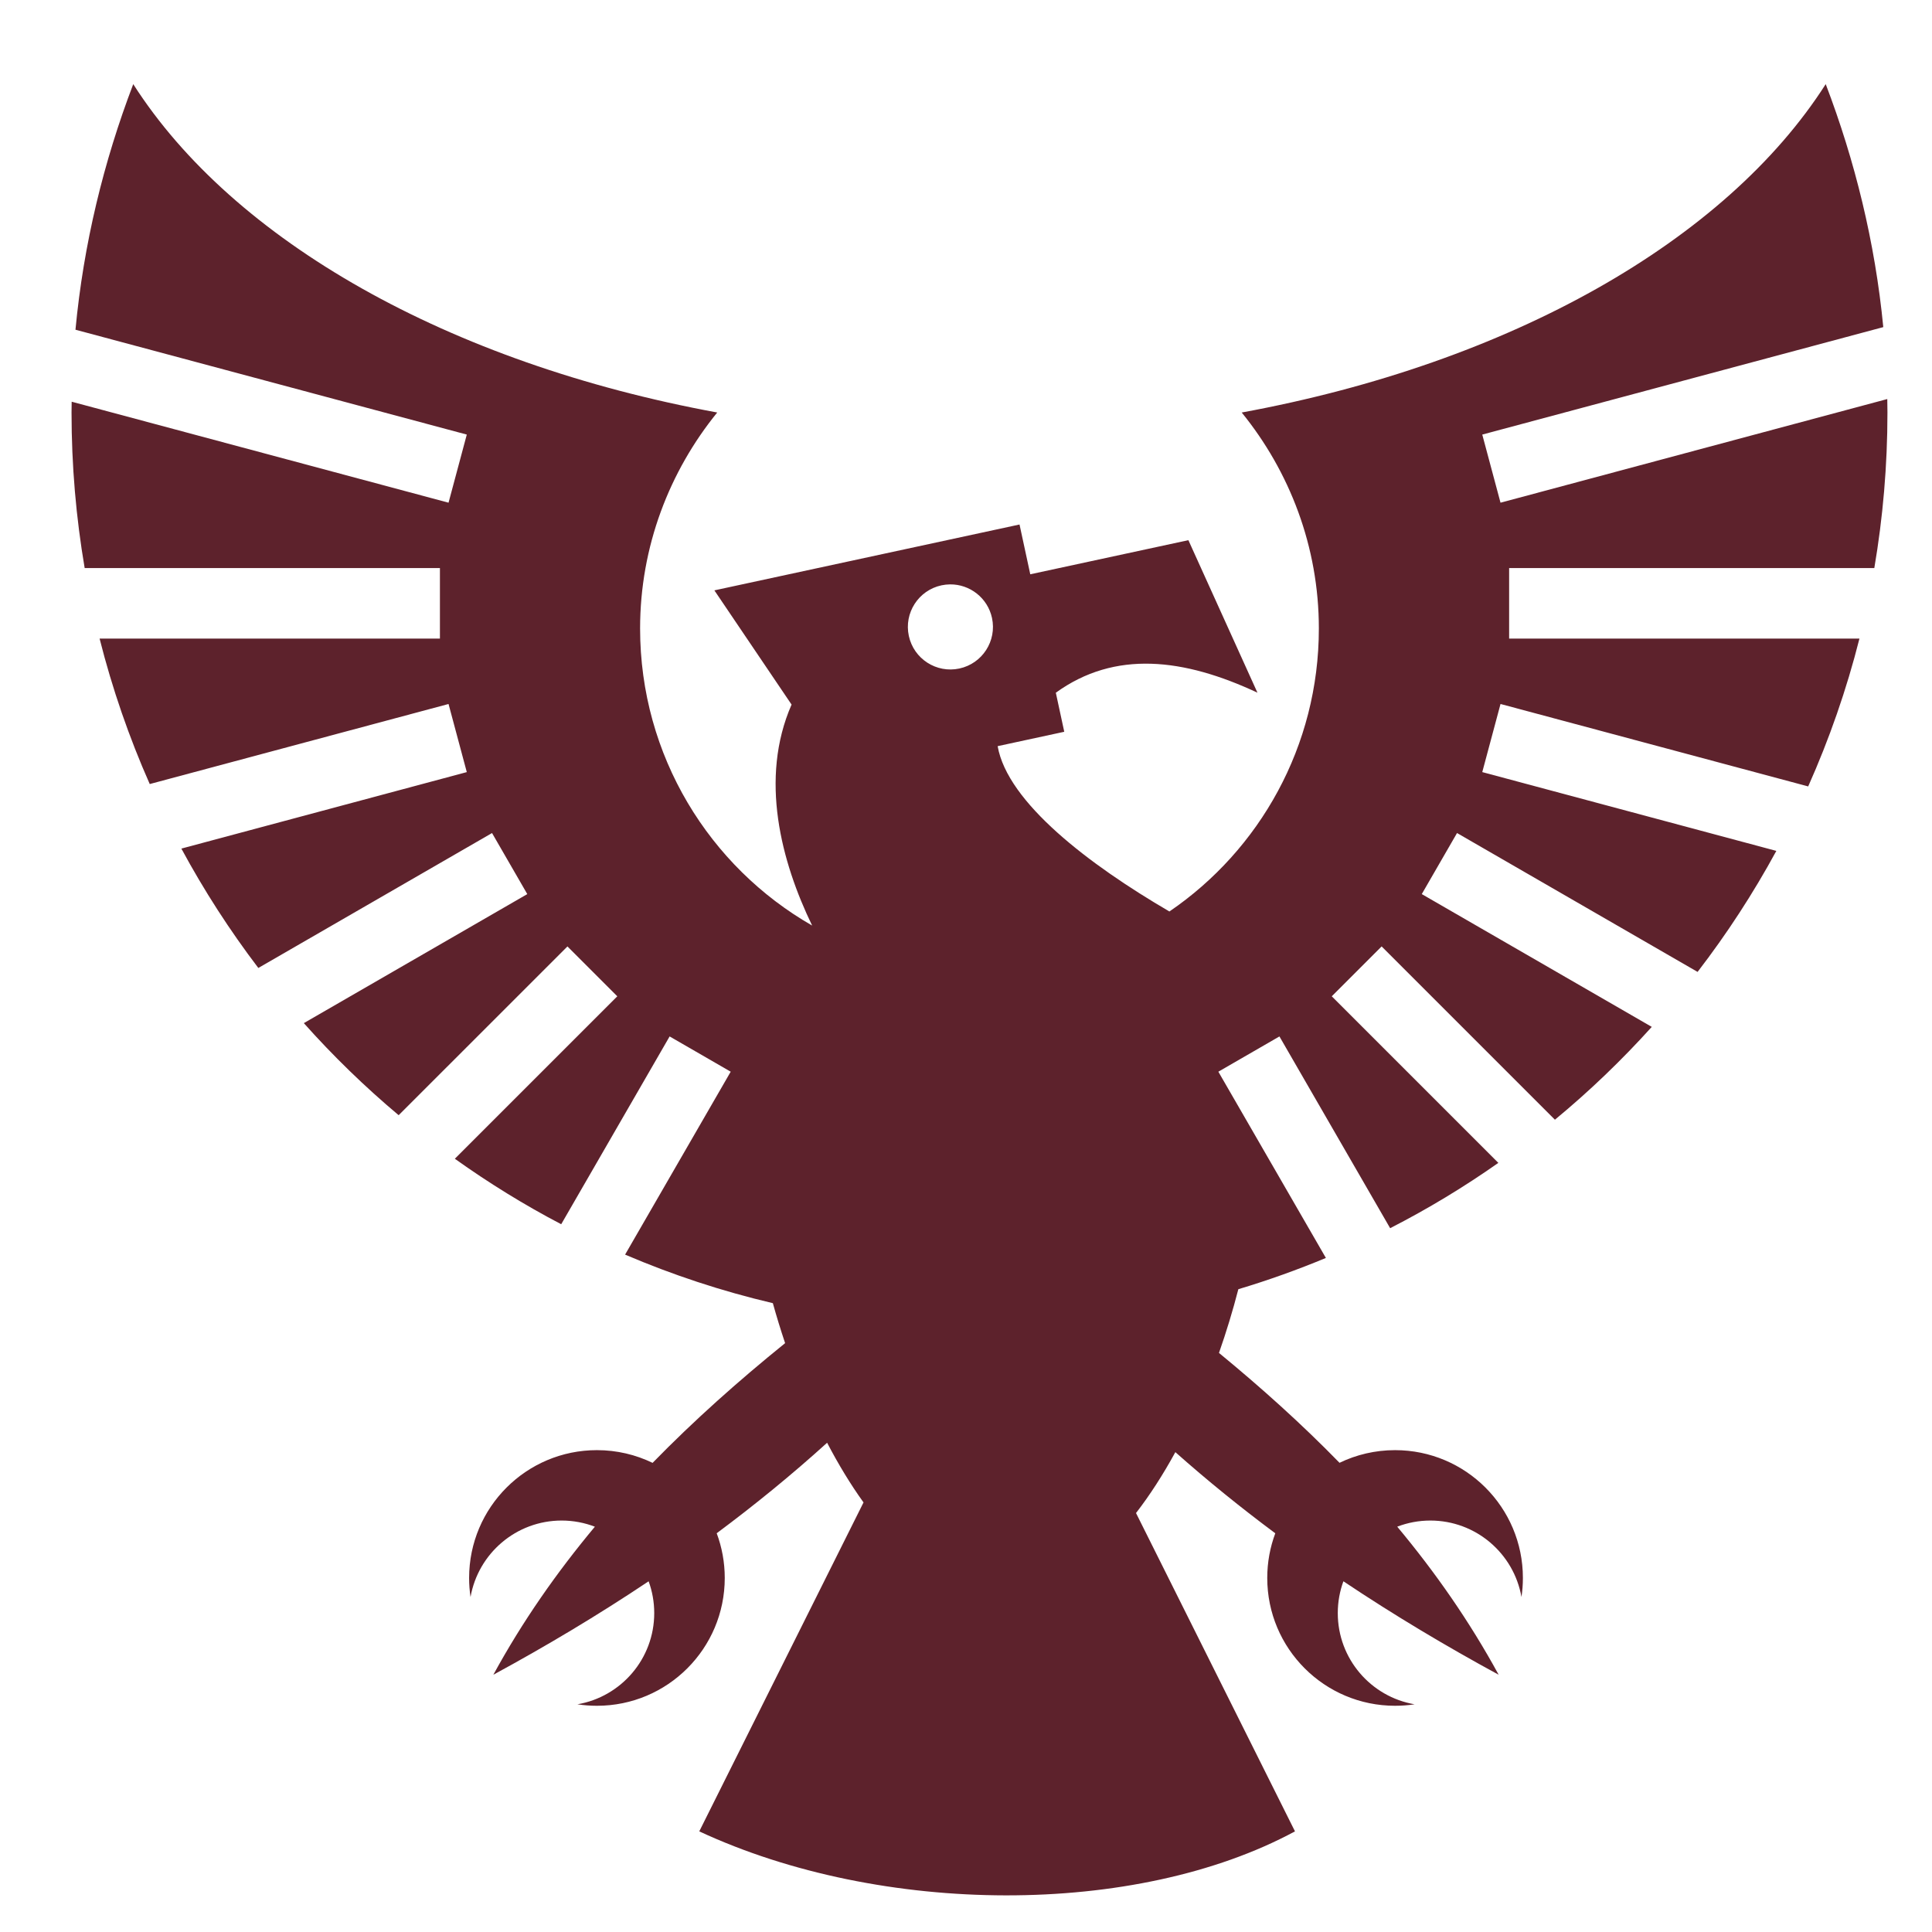
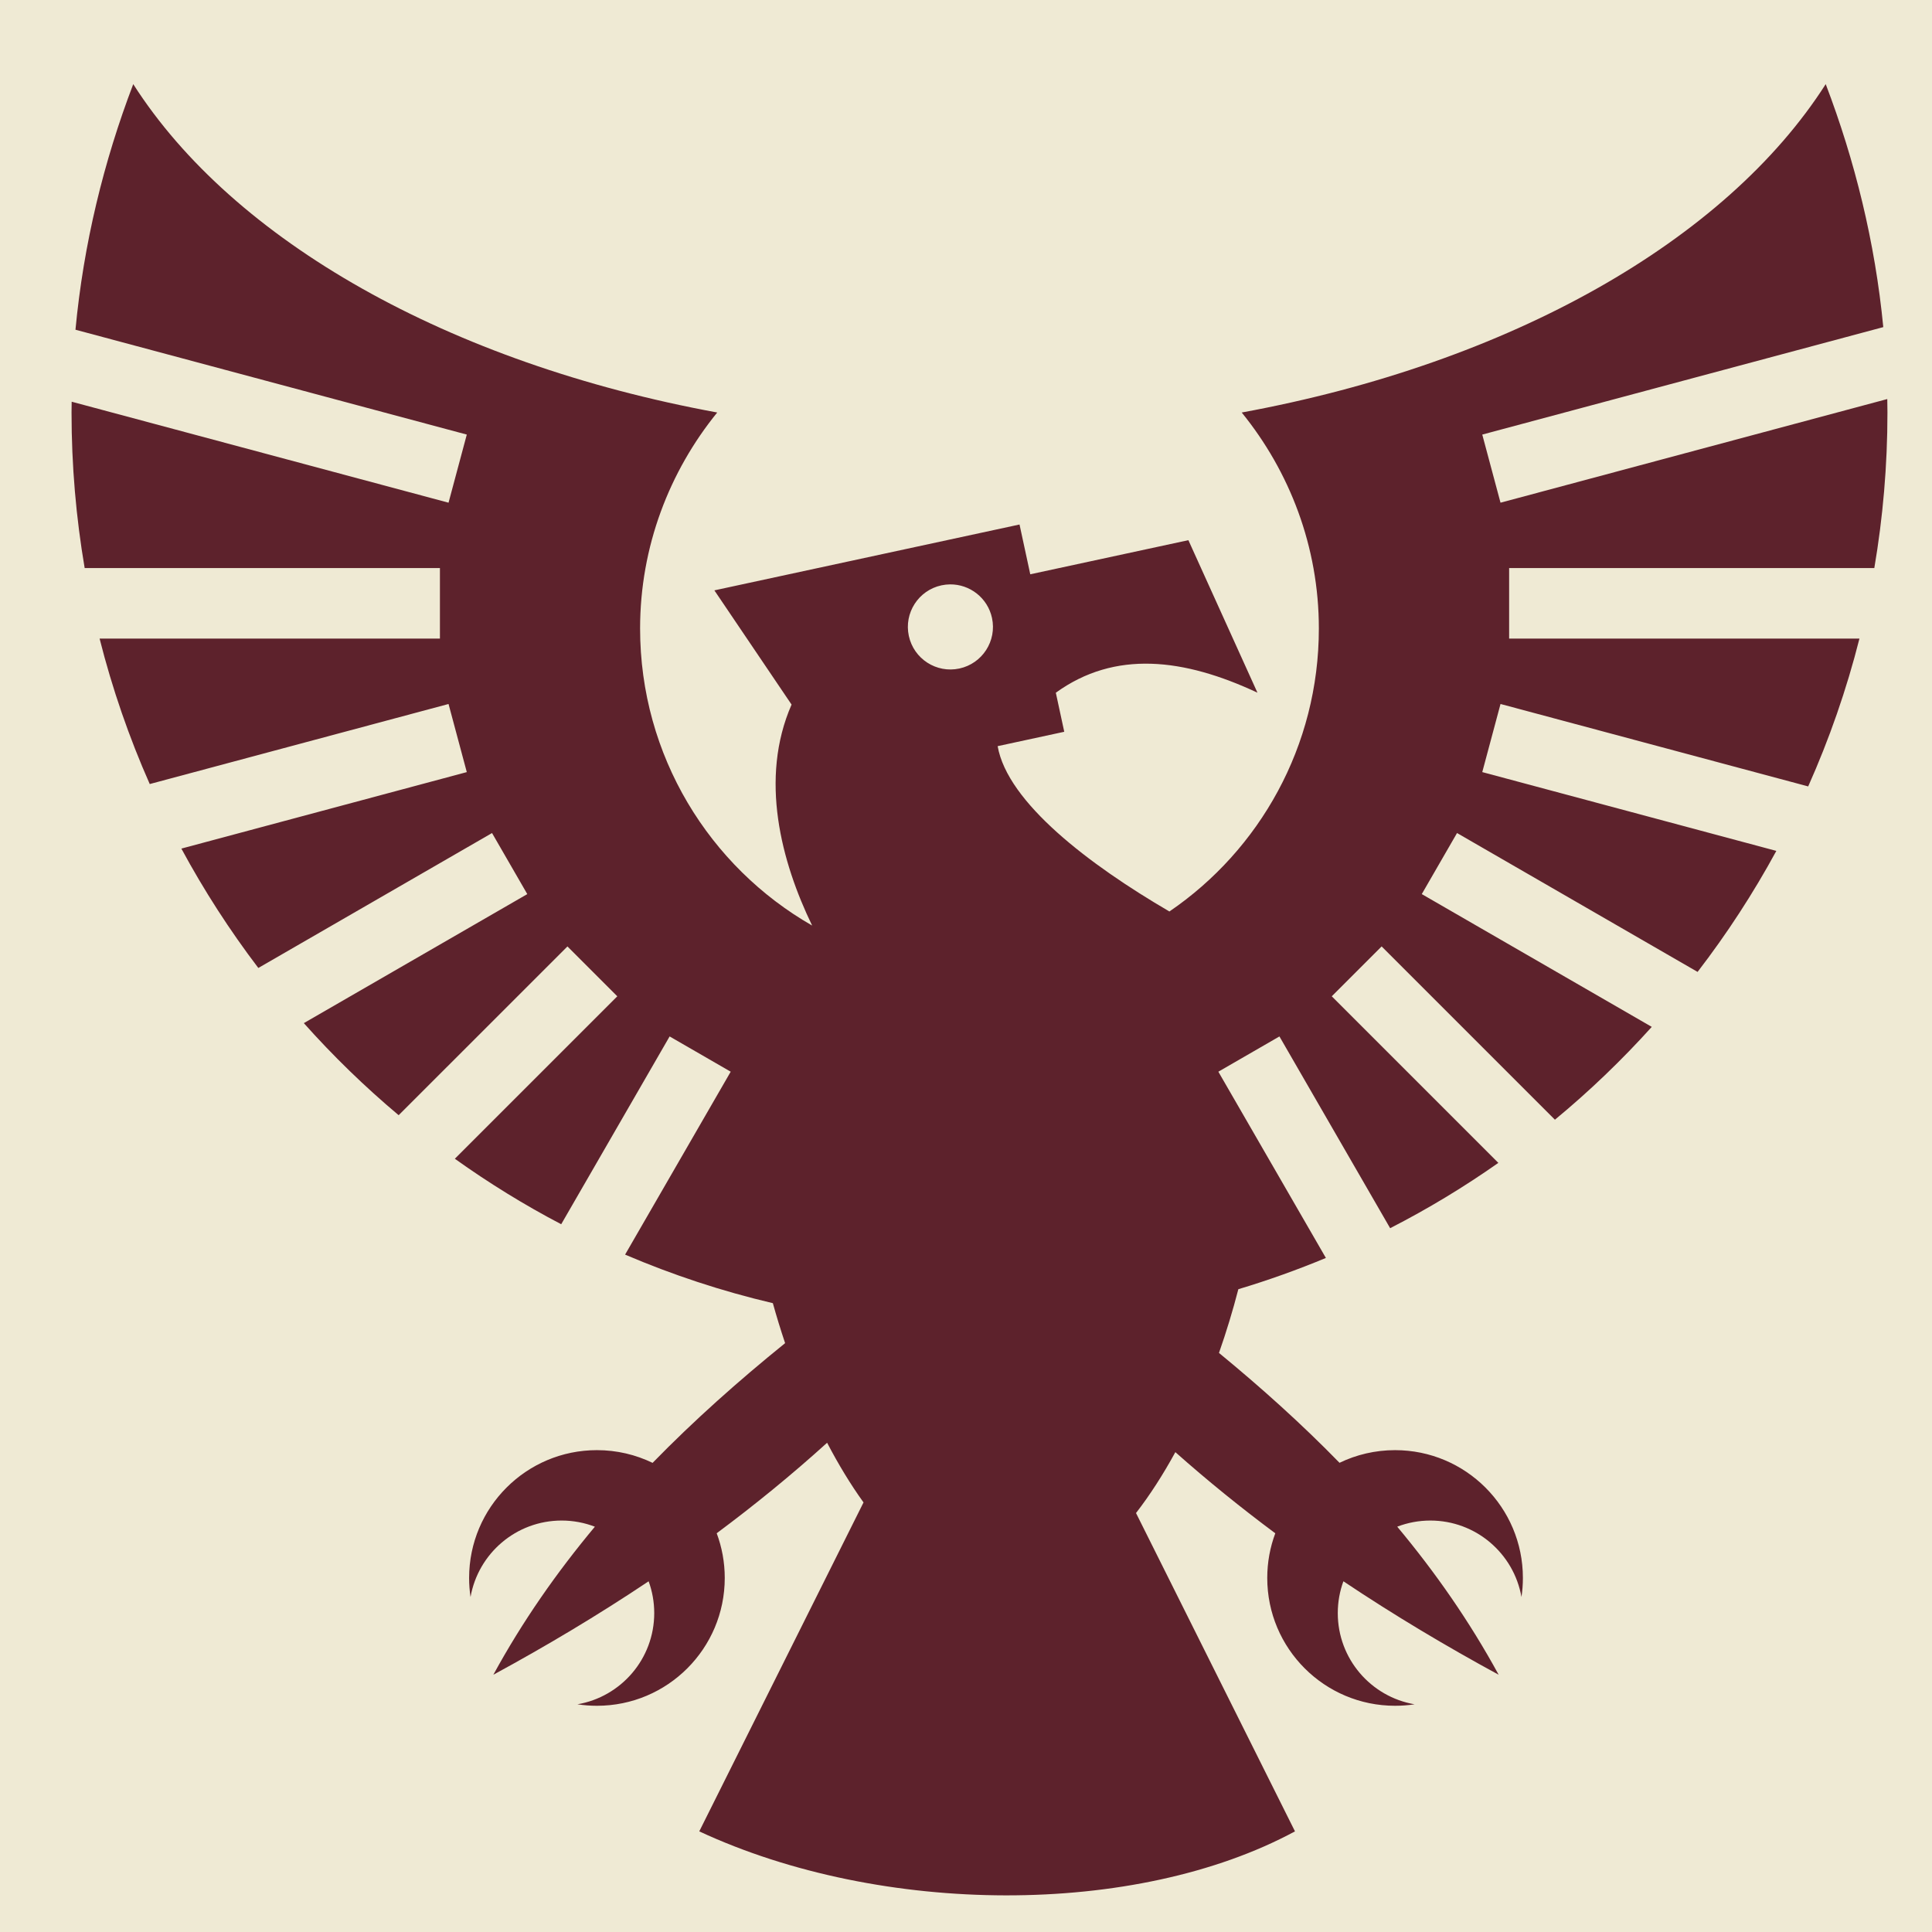
<svg xmlns="http://www.w3.org/2000/svg" viewBox="0 0 512 512" style="height: 512px; width: 512px;">
+   <path d="M0 0h512v512H0z" fill="#efead4" fill-opacity="1" />
  <g class="" transform="translate(0,0)" style="">
    <path d="M35.31 22.3C27.498 42.766 22.138 64.643 20 87.378l103.705 27.79-4.838 18.052-99.873-26.763c-.012.954-.035 1.905-.035 2.86 0 14.055 1.196 27.83 3.48 41.23h94.146v18.687H26.393c3.368 13.324 7.83 26.207 13.29 38.547l79.184-21.216 4.838 18.05-75.64 20.27c5.994 11.096 12.817 21.67 20.396 31.636l61.933-35.756 9.343 16.183-59.22 34.192c7.782 8.728 16.18 16.885 25.132 24.4l44.73-44.726 13.214 13.215-43.055 43.052c8.963 6.406 18.374 12.215 28.186 17.357l28.734-49.772 16.186 9.346-27.987 48.472c12.545 5.367 25.63 9.697 39.156 12.87.99 3.566 2.08 7.103 3.25 10.593-12.36 9.993-24.163 20.49-35.12 31.728-4.458-2.16-9.46-3.373-14.75-3.373-18.707 0-33.874 15.164-33.874 33.873 0 1.715.13 3.402.377 5.05 2.02-11.514 12.06-20.265 24.153-20.265 3.103 0 6.068.582 8.8 1.633-10.103 12.102-19.193 25.08-26.906 39.23 13.897-7.544 27.684-15.755 41.15-24.764.96 2.63 1.485 5.468 1.485 8.43 0 12.122-8.796 22.184-20.352 24.168 1.685.258 3.412.393 5.168.393 18.71 0 33.873-15.168 33.873-33.875 0-4.17-.757-8.16-2.134-11.848 10.033-7.467 19.823-15.43 29.26-23.984 2.978 5.705 6.203 11.034 9.65 15.818l-43.53 87.17c48.267 22.47 115.7 22.76 157.872 0l-42.13-84.36c3.722-4.81 7.21-10.25 10.426-16.14 8.577 7.617 17.428 14.77 26.483 21.508-1.375 3.685-2.13 7.67-2.13 11.836 0 18.707 15.165 33.873 33.874 33.873 1.758 0 3.486-.132 5.172-.39-11.56-1.983-20.355-12.045-20.355-24.168 0-2.964.525-5.805 1.49-8.435 13.464 9.006 27.247 17.223 41.143 24.767-7.71-14.148-16.78-27.136-26.877-39.238 2.726-1.045 5.682-1.623 8.775-1.623 12.09 0 22.13 8.75 24.15 20.262.246-1.647.377-3.332.377-5.047 0-18.71-15.166-33.873-33.875-33.873-5.275 0-10.268 1.205-14.72 3.355-10.007-10.27-20.74-19.908-31.946-29.12 1.938-5.52 3.658-11.18 5.132-16.886 7.91-2.368 15.65-5.14 23.2-8.283l-28.497-49.356 16.186-9.346 29.34 50.816c9.98-5.11 19.555-10.9 28.672-17.308l-44.146-44.147 13.215-13.216 45.926 45.922c9.145-7.557 17.72-15.785 25.666-24.6l-60.95-35.19 9.343-16.182 63.748 36.804c7.76-10.087 14.746-20.807 20.87-32.07l-77.93-20.883 4.837-18.05 81.534 21.847c5.588-12.533 10.157-25.625 13.584-39.178h-92.836v-18.687h96.777c2.282-13.4 3.48-27.174 3.48-41.23 0-1.19-.025-2.376-.044-3.563L397.652 133.22l-4.836-18.054L499.09 86.69c-2.18-22.49-7.52-44.13-15.254-64.39h-.004C457.315 63.81 400.24 96.234 329.068 109.32c12.67 15.603 20.442 35.52 20.442 57.233 0 31.196-15.723 58.718-39.604 75-21.27-12.407-42.907-28.878-45.52-43.814l17.653-3.81-2.235-10.352c15.67-11.335 33.936-9.138 53.433-.01l-18.302-40.414-41.903 9.04-2.846-13.188V139l-80.87 17.453 20.458 30.266c-8.595 19.678-2.717 41.68 5.45 58.56-27.204-15.57-45.592-44.998-45.592-78.73 0-21.713 7.772-41.63 20.44-57.232C118.904 96.234 61.83 63.81 35.312 22.3zm216.45 132.567c5.244-.056 9.98 3.573 11.13 8.9 1.312 6.085-2.557 12.084-8.644 13.397-6.087 1.313-12.085-2.556-13.398-8.643-1.314-6.085 2.556-12.086 8.642-13.4.76-.163 1.52-.245 2.27-.253z" fill="#5d222c" fill-opacity="1" />
  </g>
</svg>
